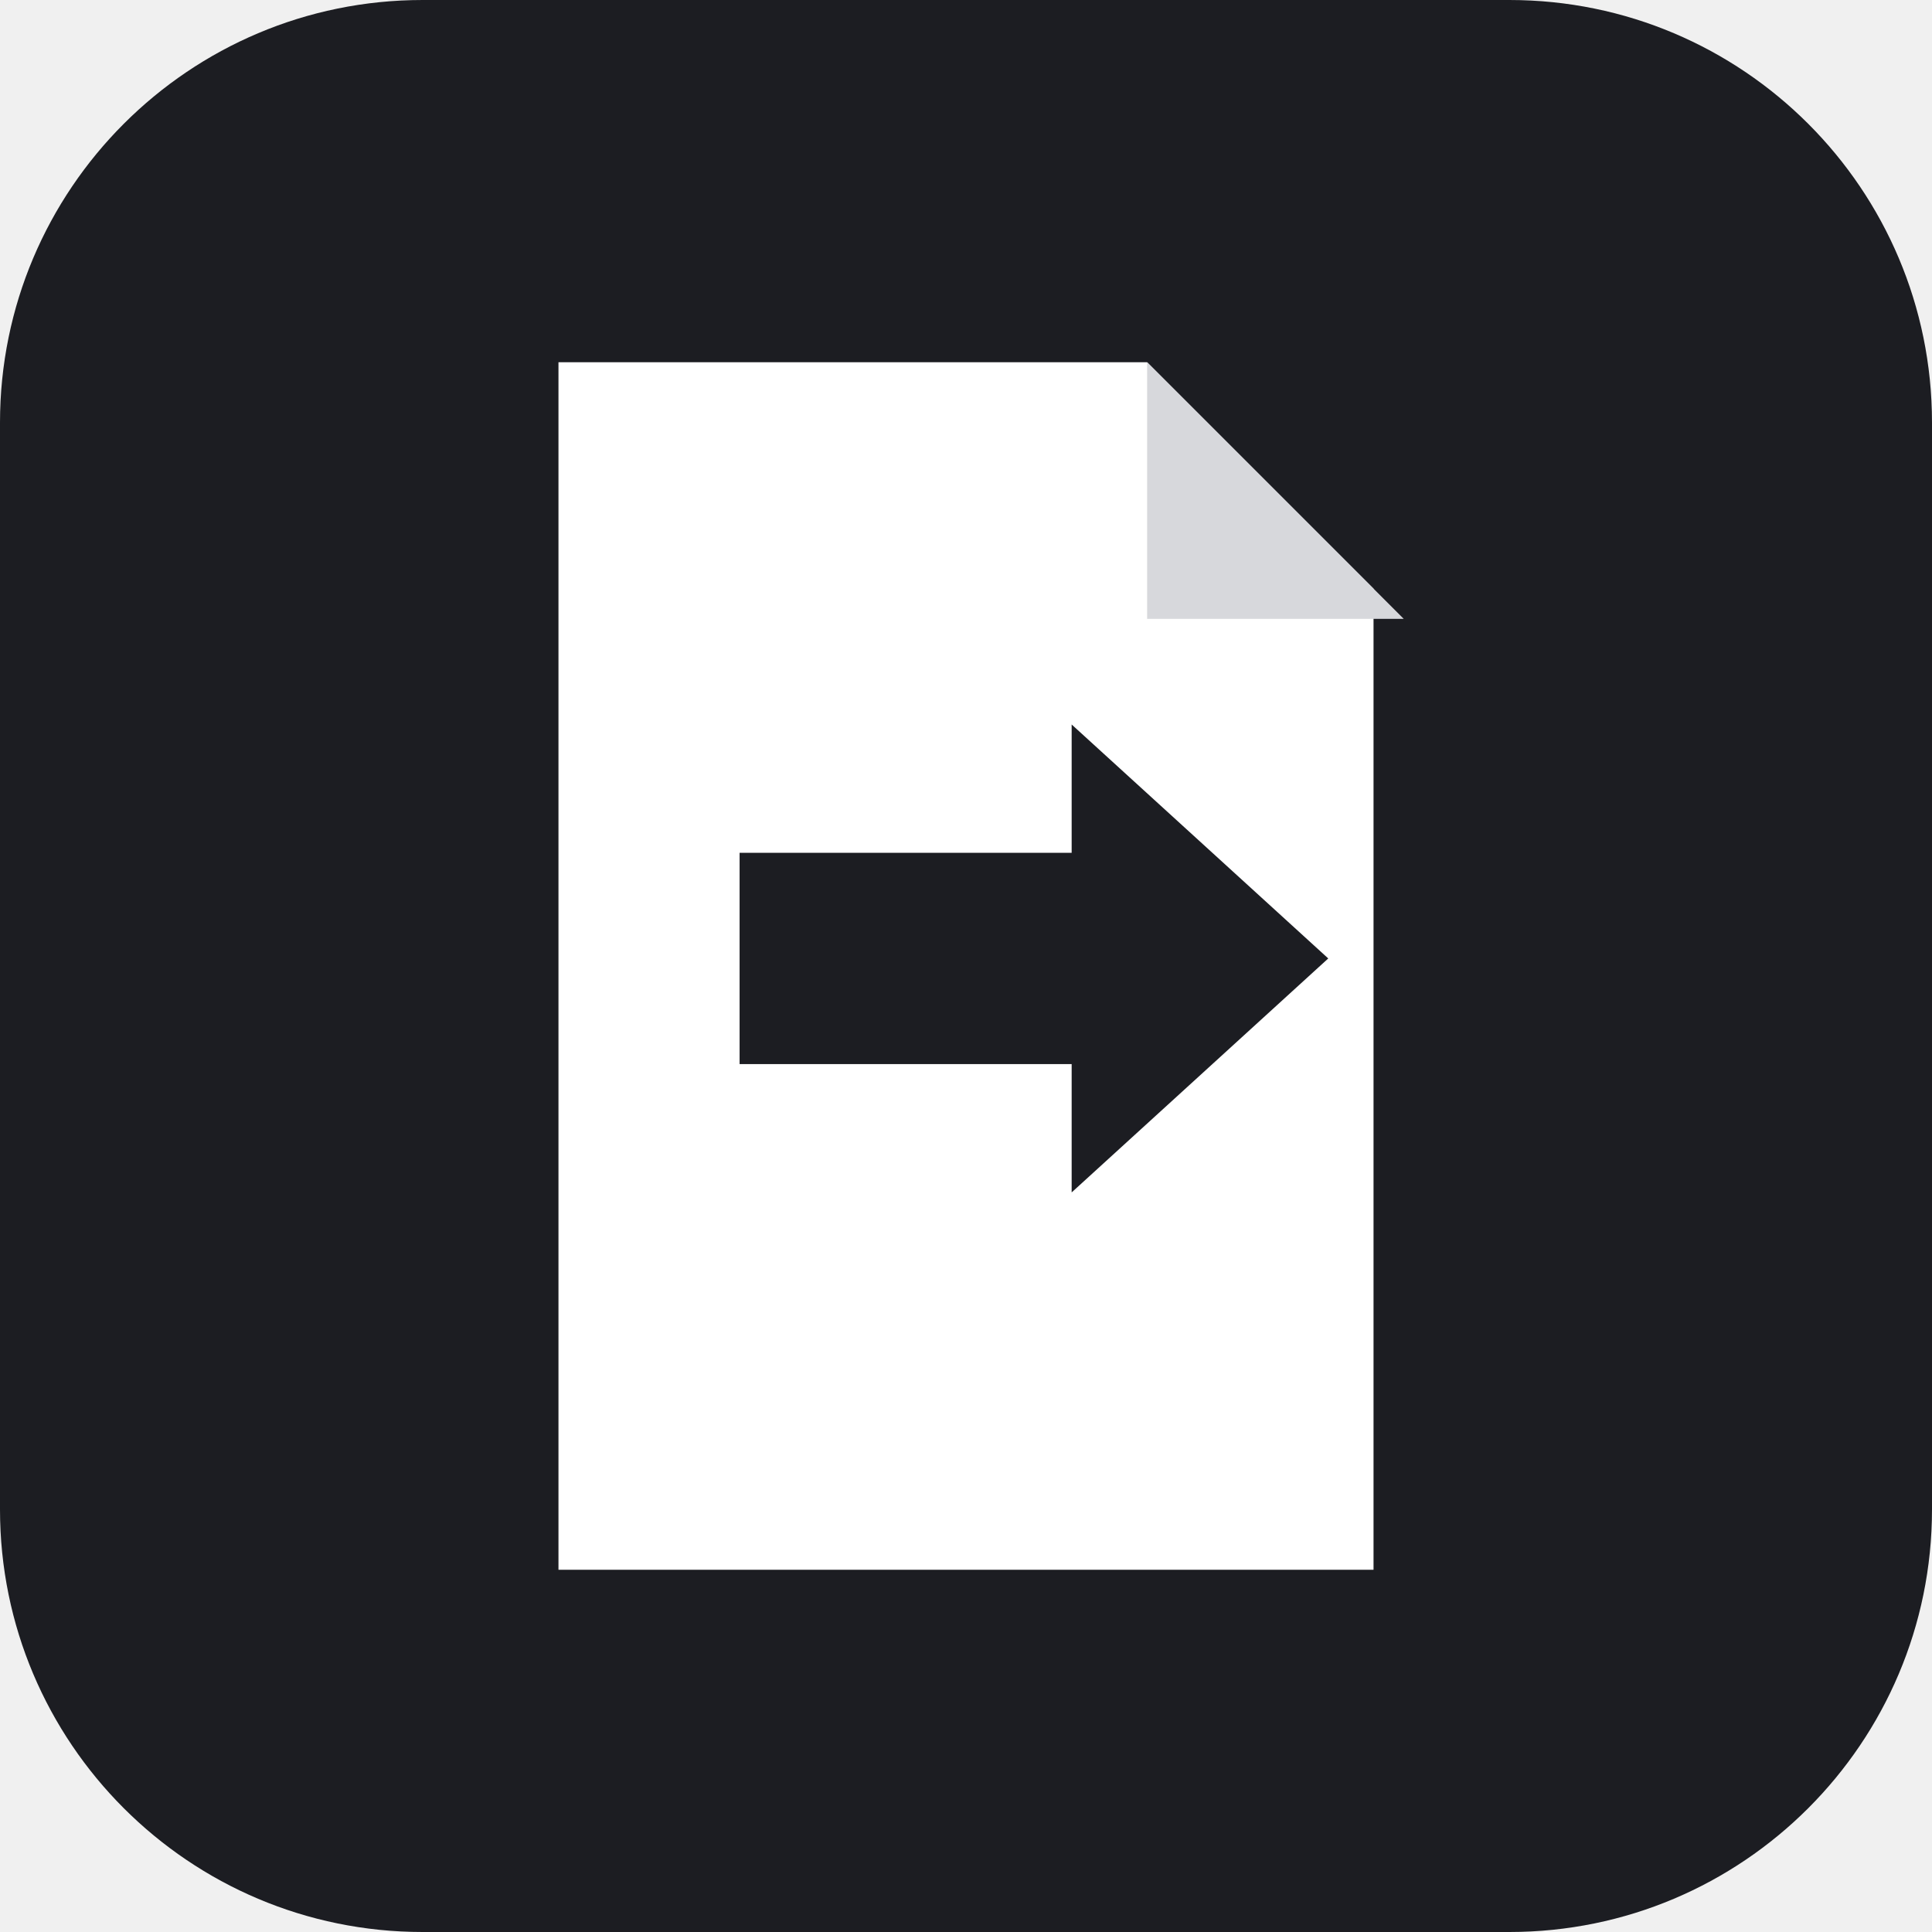
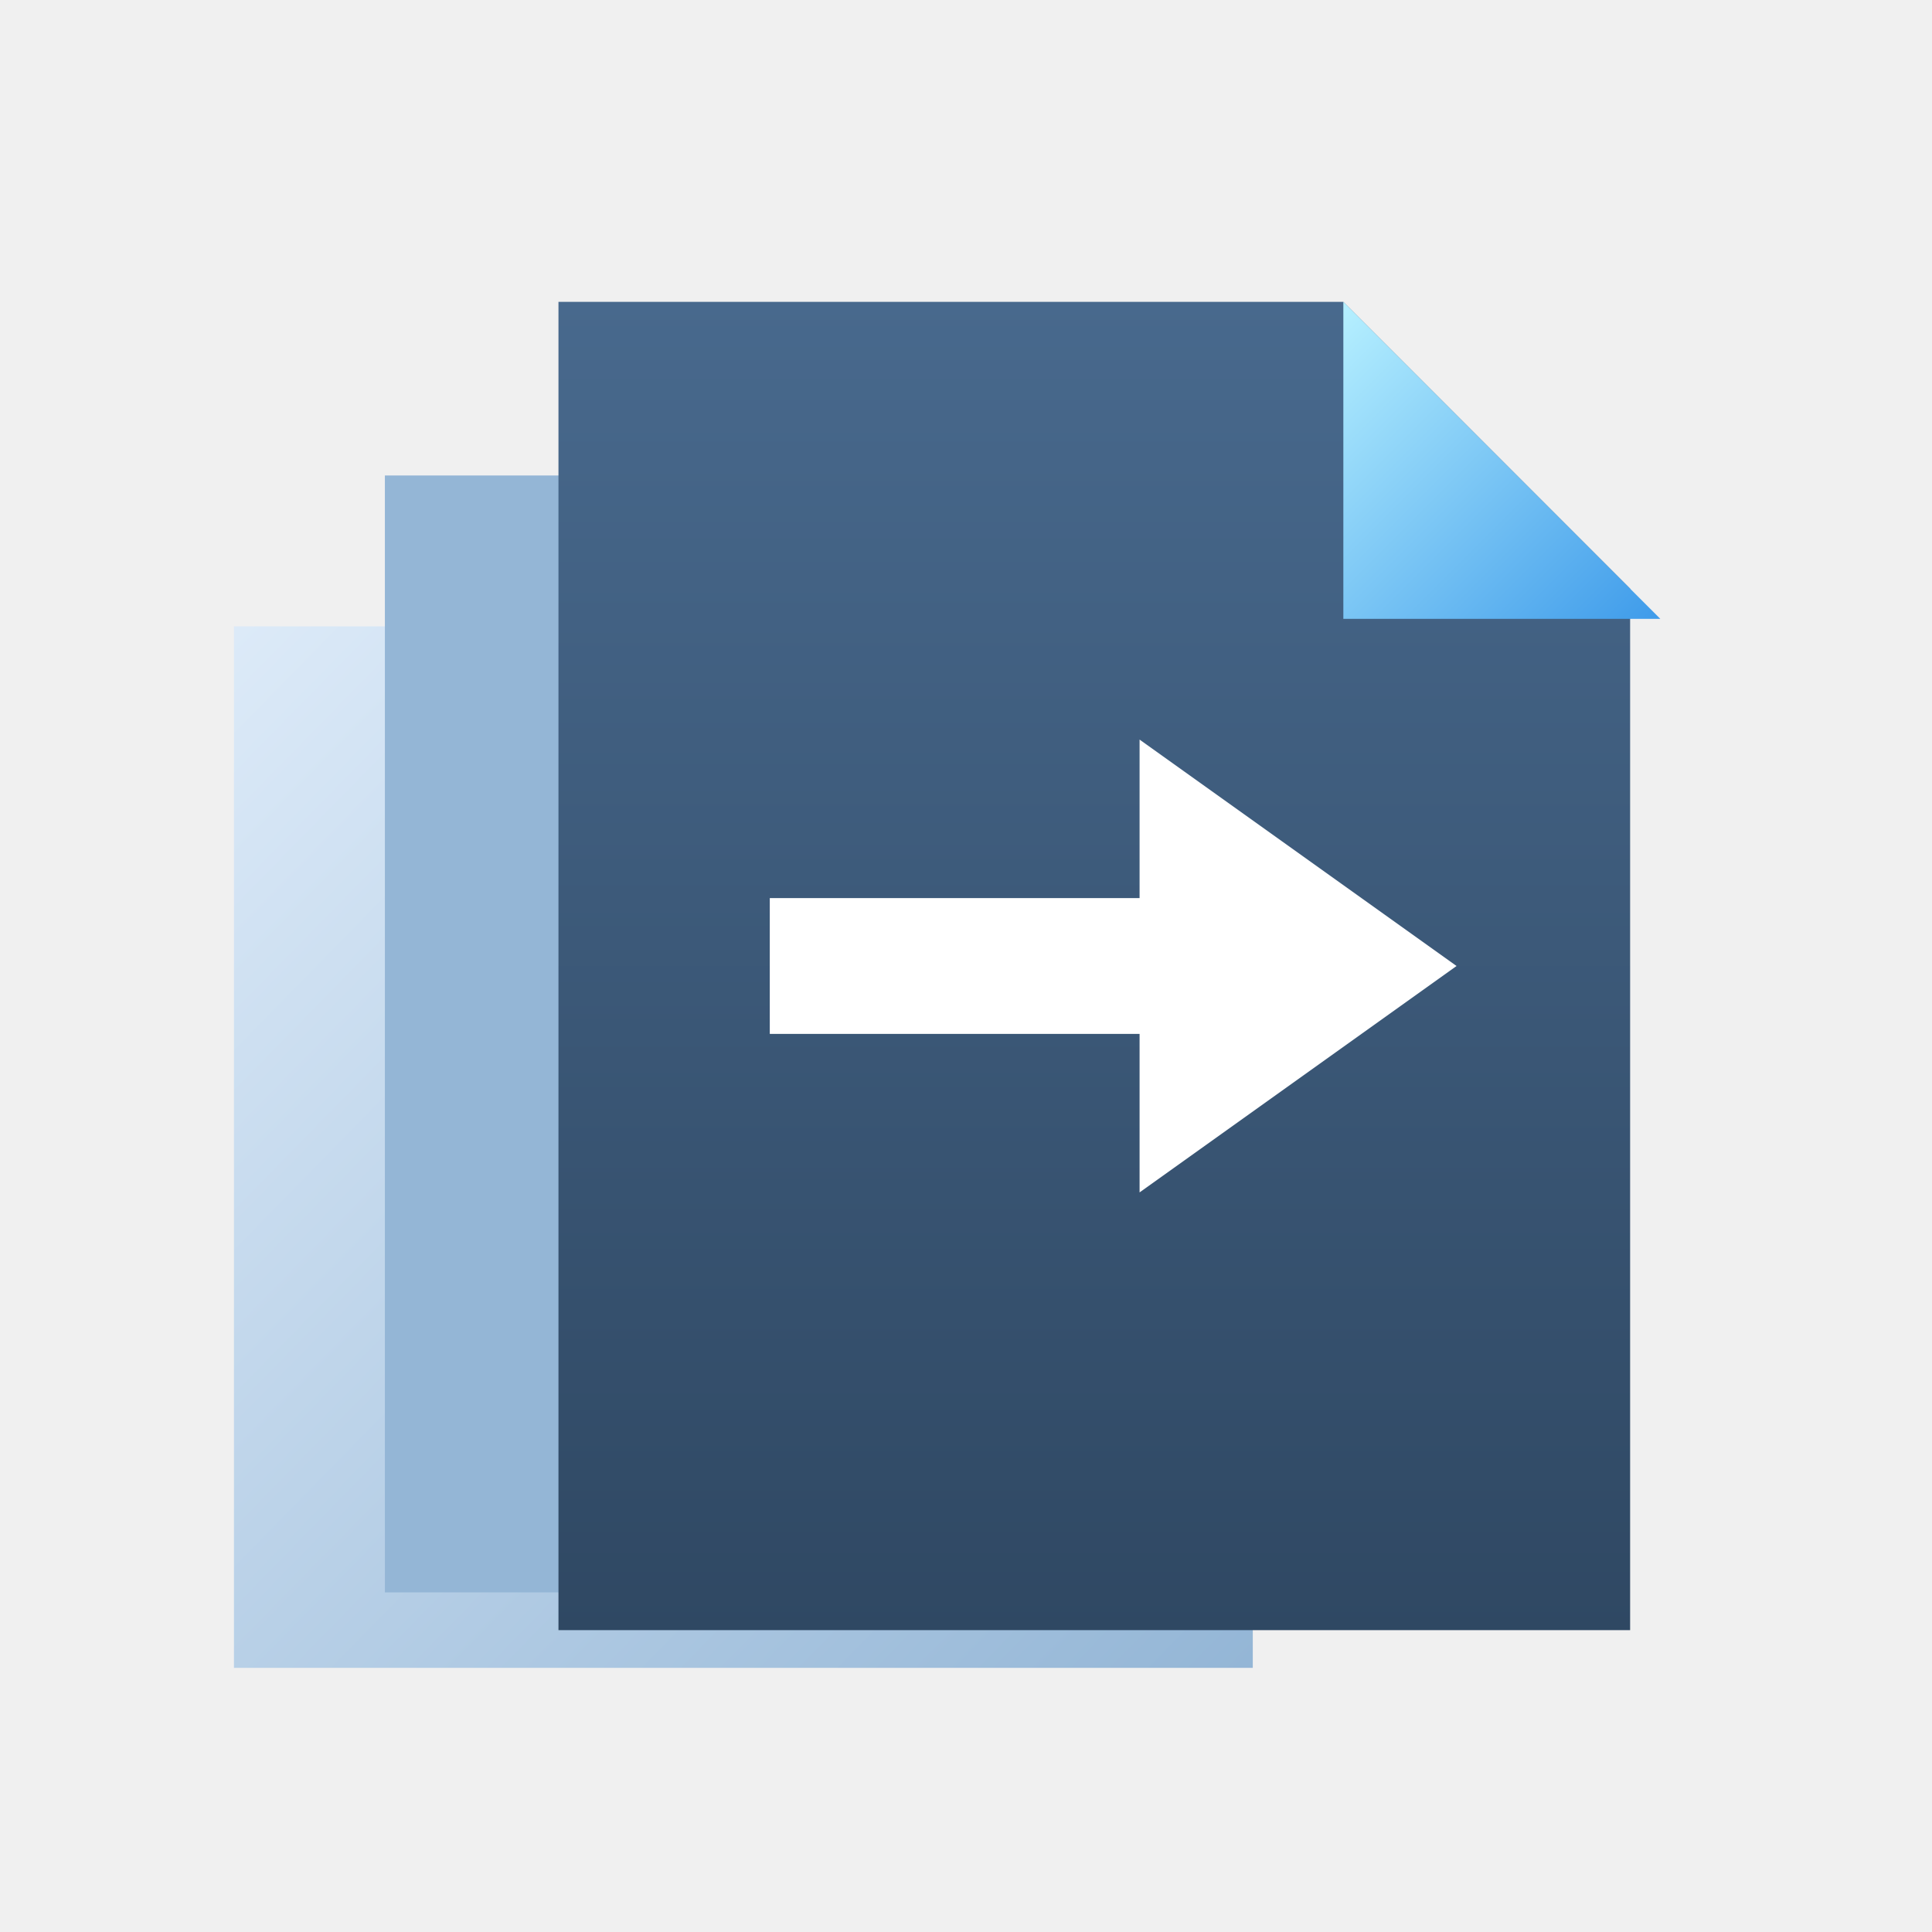
<svg xmlns="http://www.w3.org/2000/svg" viewBox="0 0 512 512">
-   <rect width="512" height="512" rx="112" fill="#1c1d22" />
-   <path d="M148 96h156l60 60v260H148z" fill="#ffffff" />
-   <path d="M304 96v68h68" fill="#d7d8dc" />
-   <path d="M196 226h88v-34l68 62-68 62v-34h-88z" fill="#1c1d22" />
+   <defs>
+     <linearGradient id="l-back" x1="0" y1="0" x2="1" y2="1">
+       <stop offset="0" stop-color="#dceaf8" />
+       <stop offset="1" stop-color="#94b6d6" />
+     </linearGradient>
+     <linearGradient id="l-front" x1="0" y1="0" x2="0" y2="1">
+       <stop offset="0" stop-color="#48698d" />
+       <stop offset="1" stop-color="#2f4863" />
+     </linearGradient>
+     <linearGradient id="l-fold" x1="0" y1="0" x2="1" y2="1">
+       <stop offset="0" stop-color="#b6f0ff" />
+       <stop offset="1" stop-color="#3e9bea" />
+     </linearGradient>
+   </defs>
+   <path d="M62 166h204l66 66v210H62z" fill="url(#l-back)" />
+   <path d="M102 126h208l66 66v230H102z" fill="#94b6d6" />
+   <path d="M148 80h208l76 76v276H148z" fill="url(#l-front)" />
+   <path d="M356 80v84h84" fill="url(#l-fold)" />
+   <path d="M204 238h98v-42l84 60-84 60v-42h-98z" fill="#fff" />
</svg>
